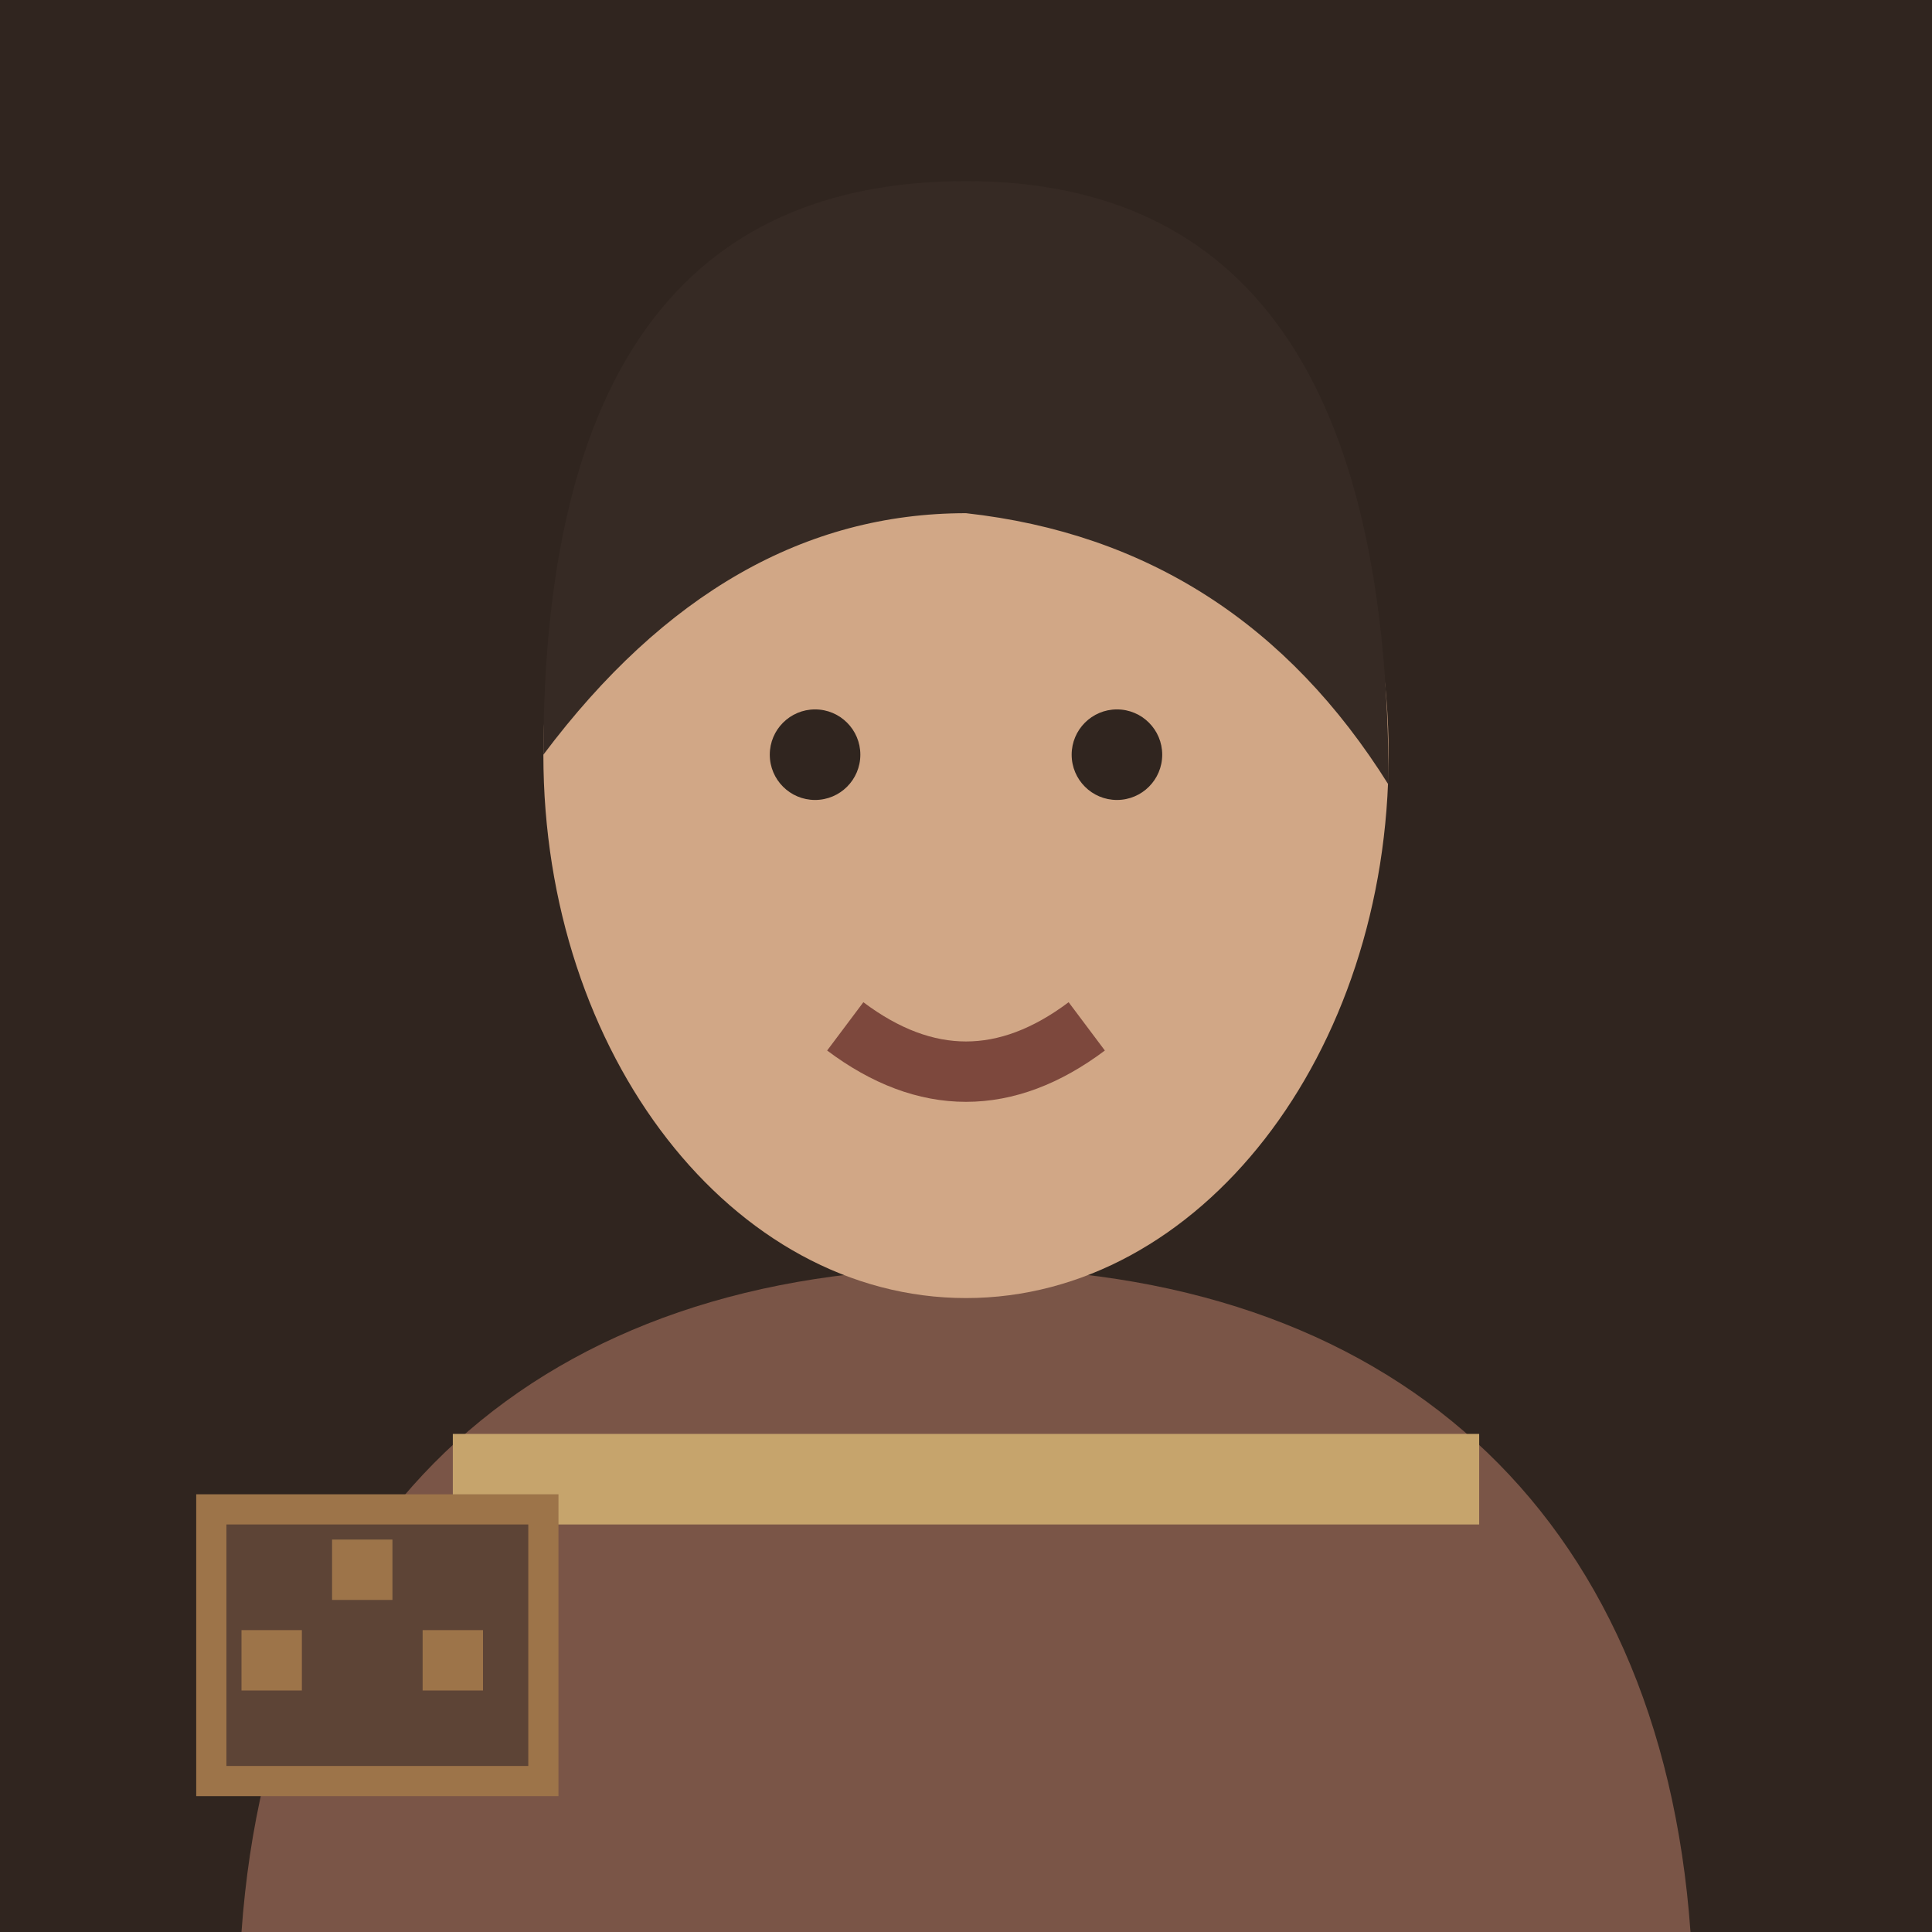
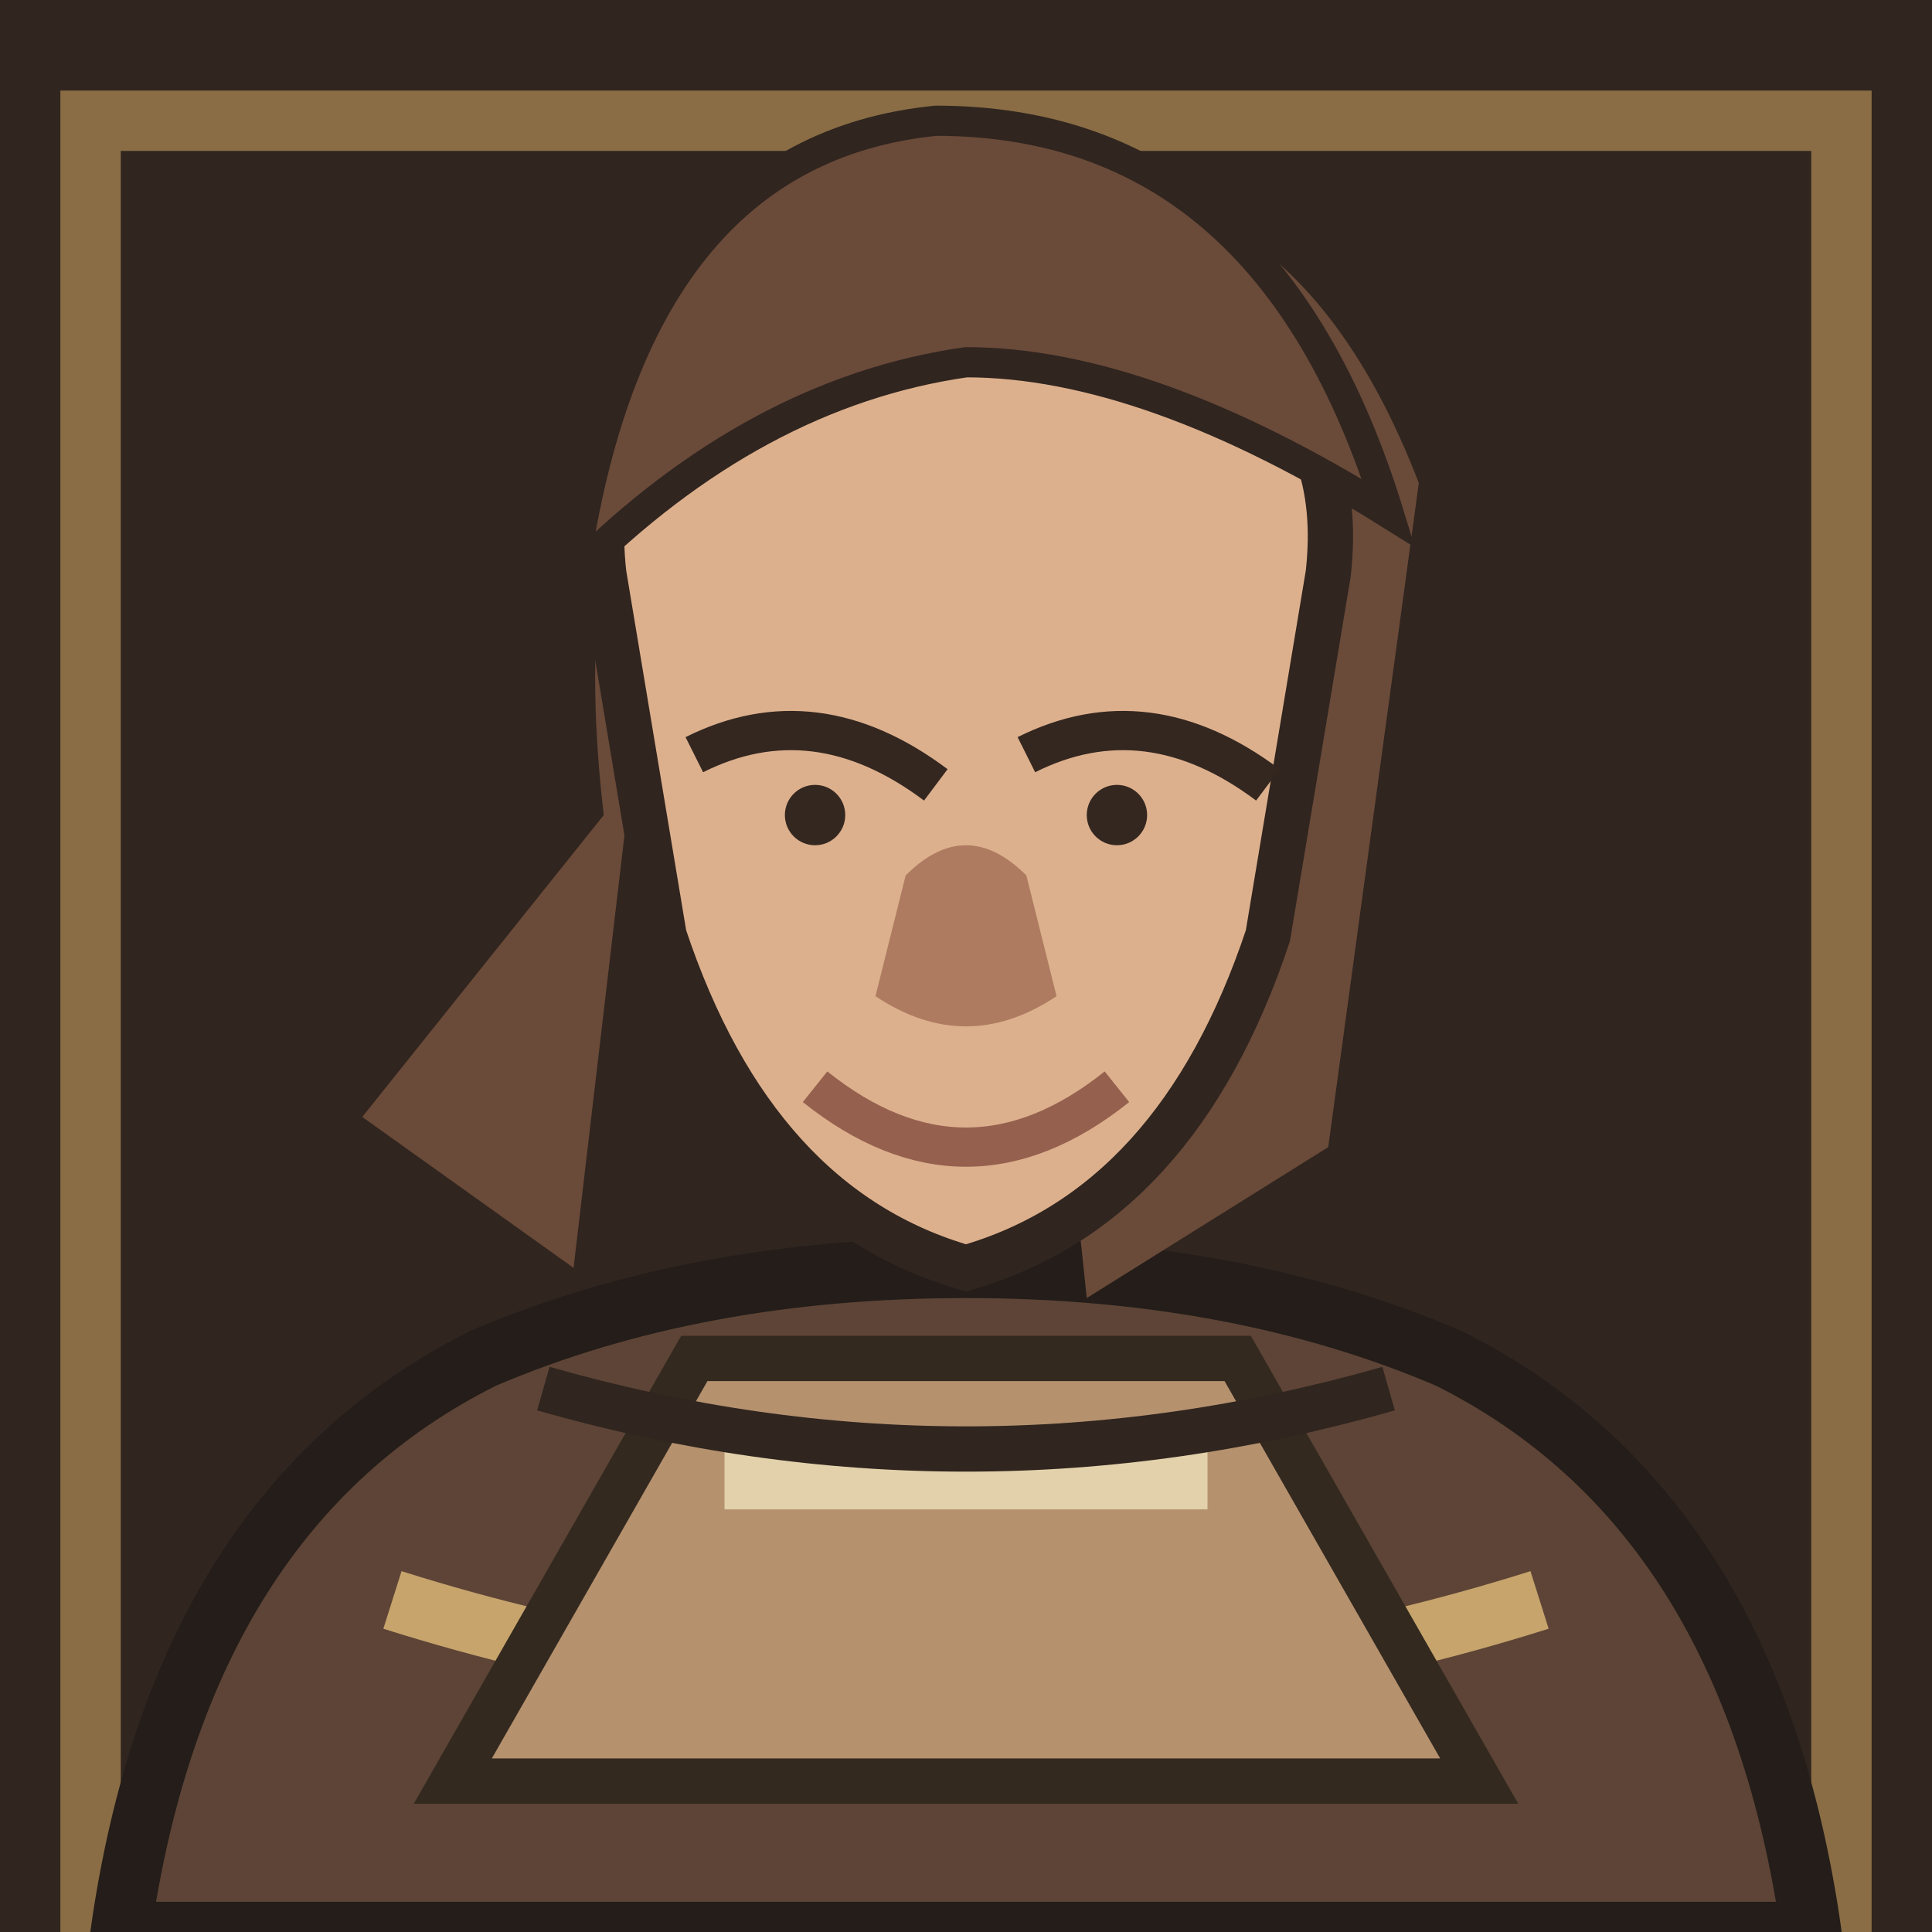
- <svg xmlns="http://www.w3.org/2000/svg" viewBox="0 0 64 64" width="64" height="64">
+ <svg xmlns="http://www.w3.org/2000/svg" viewBox="0 0 64 64" width="64" height="64" role="img" aria-label="류보프의 창작 초상">
  <rect width="64" height="64" fill="#30251f" />
-   <path d="M8 64c1-14 10-22 24-22s23 8 24 22" fill="#7a5547" />
-   <ellipse cx="32" cy="25" rx="14" ry="18" fill="#d1a786" />
-   <path d="M18 25q0-19 14-19t14 20q-5-8-14-9-8 0-14 8" fill="#362a24" />
-   <circle cx="27" cy="25" r="1.5" fill="#30251f" />
-   <circle cx="37" cy="25" r="1.5" fill="#30251f" />
-   <path d="M28 34q4 3 8 0" fill="none" stroke="#7d483d" stroke-width="2" />
-   <path d="M15 49h34" stroke="#c6a46c" stroke-width="3" />
-   <g aria-label="아이들에게 글을 가르치고 집에서 수업을 하는 교사">
-     <path d="M7 50h11v9H7z" fill="#5d4436" stroke="#9d7449" stroke-width="1" />
-     <rect x="11" y="51" width="2" height="2" fill="#9d7449" />
-     <rect x="8" y="54" width="2" height="2" fill="#9d7449" />
-     <rect x="14" y="54" width="2" height="2" fill="#9d7449" />
+   <path d="M3 64V4h58v60" fill="none" stroke="#8a6d45" stroke-width="2" />
+   <path d="M4 64q2-14 12-19 7-3 16-3t16 3q10 5 12 19z" fill="#5d4436" stroke="#241d19" stroke-width="2" />
+   <path d="M13 53q19 6 38 0" fill="none" stroke="#c6a46c" stroke-width="2" />
+   <path d="M20 27q-2-17 10-20 12-4 17 9l-3 22-8 5-2-19-13 1-2 17-7-5z" fill="#6a4a39" />
+   <path d="M20 19Q19 10 32 10Q45 10 44 19L42 31Q39 40 32 42Q25 40 22 31Z" fill="#ddb08d" stroke="#30251f" stroke-width="1.5" />
+   <path d="M23 25q4-2 8 1m3-1q4-2 8 1" fill="none" stroke="#342720" stroke-width="1.3" />
+   <circle cx="27" cy="27" r="1" fill="#342720" />
+   <circle cx="37" cy="27" r="1" fill="#342720" />
+   <path d="M30 29q2-2 4 0l1 4q-3 2-6 0z" fill="#ae7b61" />
+   <path d="M27 36q5 4 10 0" fill="none" stroke="#95604e" stroke-width="1.3" />
+   <g fill="#6a4a39" stroke="#30251f" stroke-width="1">
+     <path d="M19 19q2-14 12-15 11 0 15 13-8-5-14-5-7 1-13 7z" />
  </g>
+   <path d="M23 45h18l8 14H15z" fill="#b5916e" stroke="#33291f" stroke-width="1.5" />
+   <path d="M24 49h16" stroke="#e2d1aa" stroke-width="2" />
+   <path d="M18 46q14 4 28 0" fill="none" stroke="#30251f" stroke-width="1.5" />
</svg>
